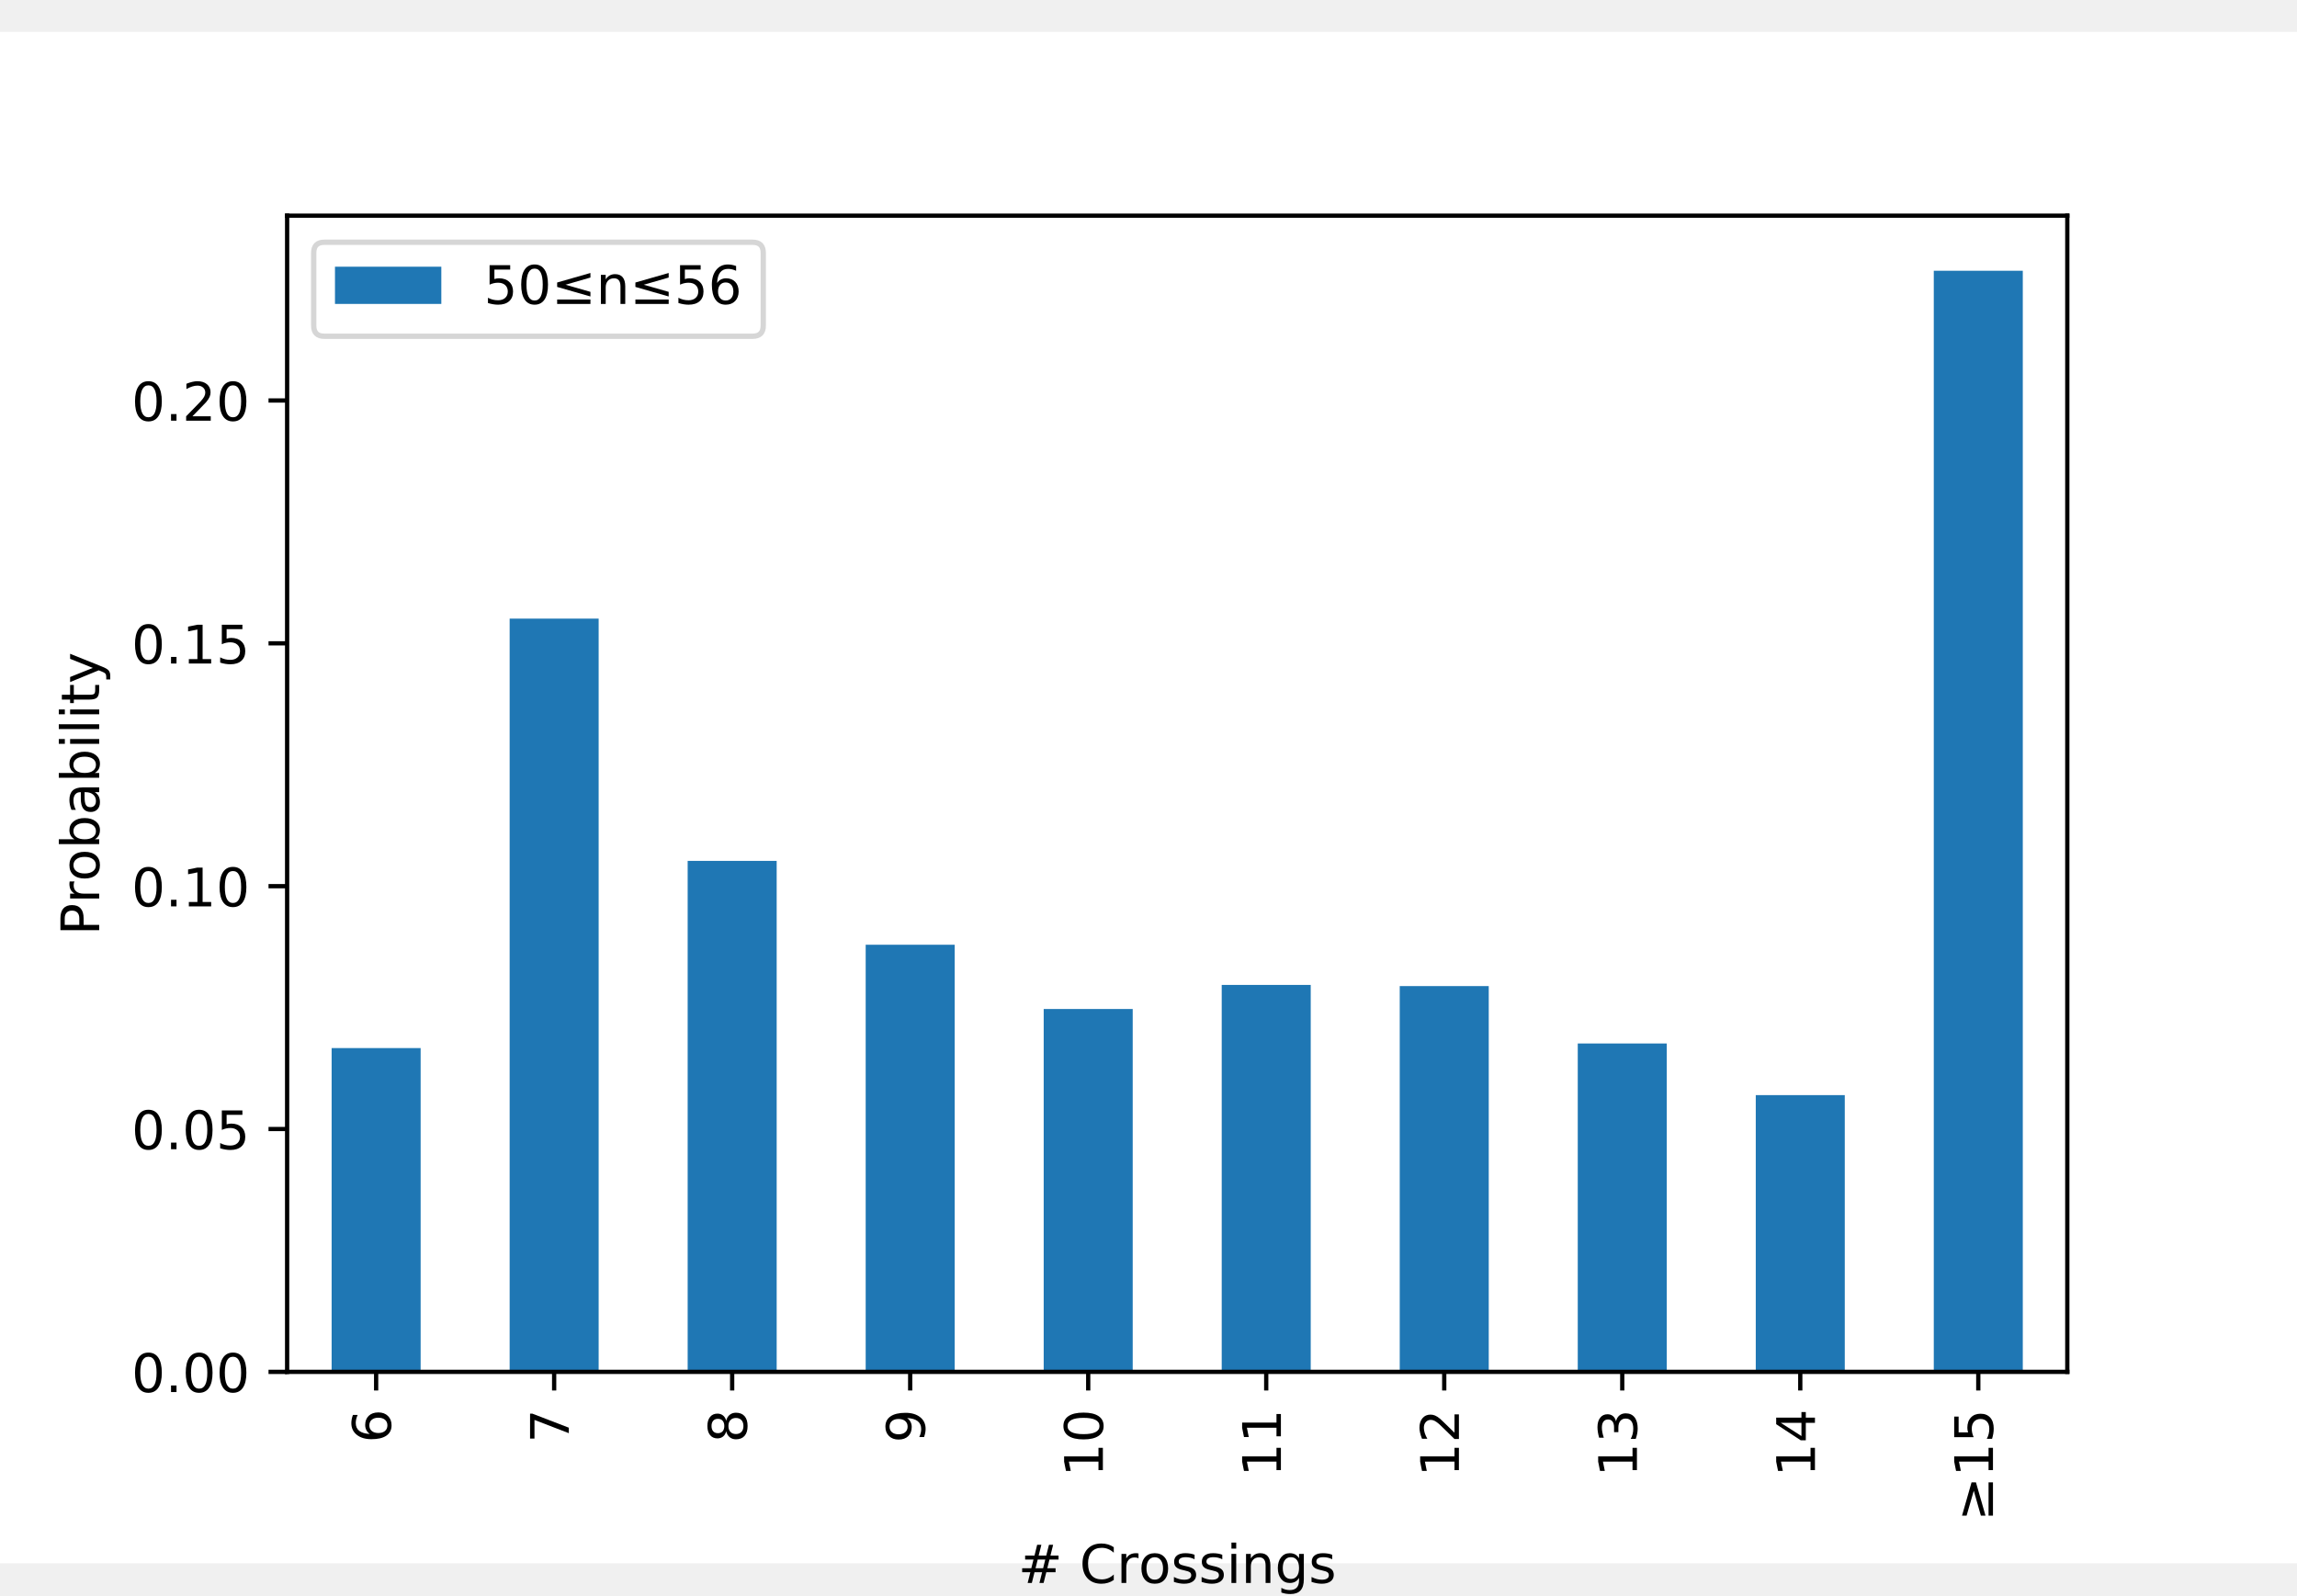
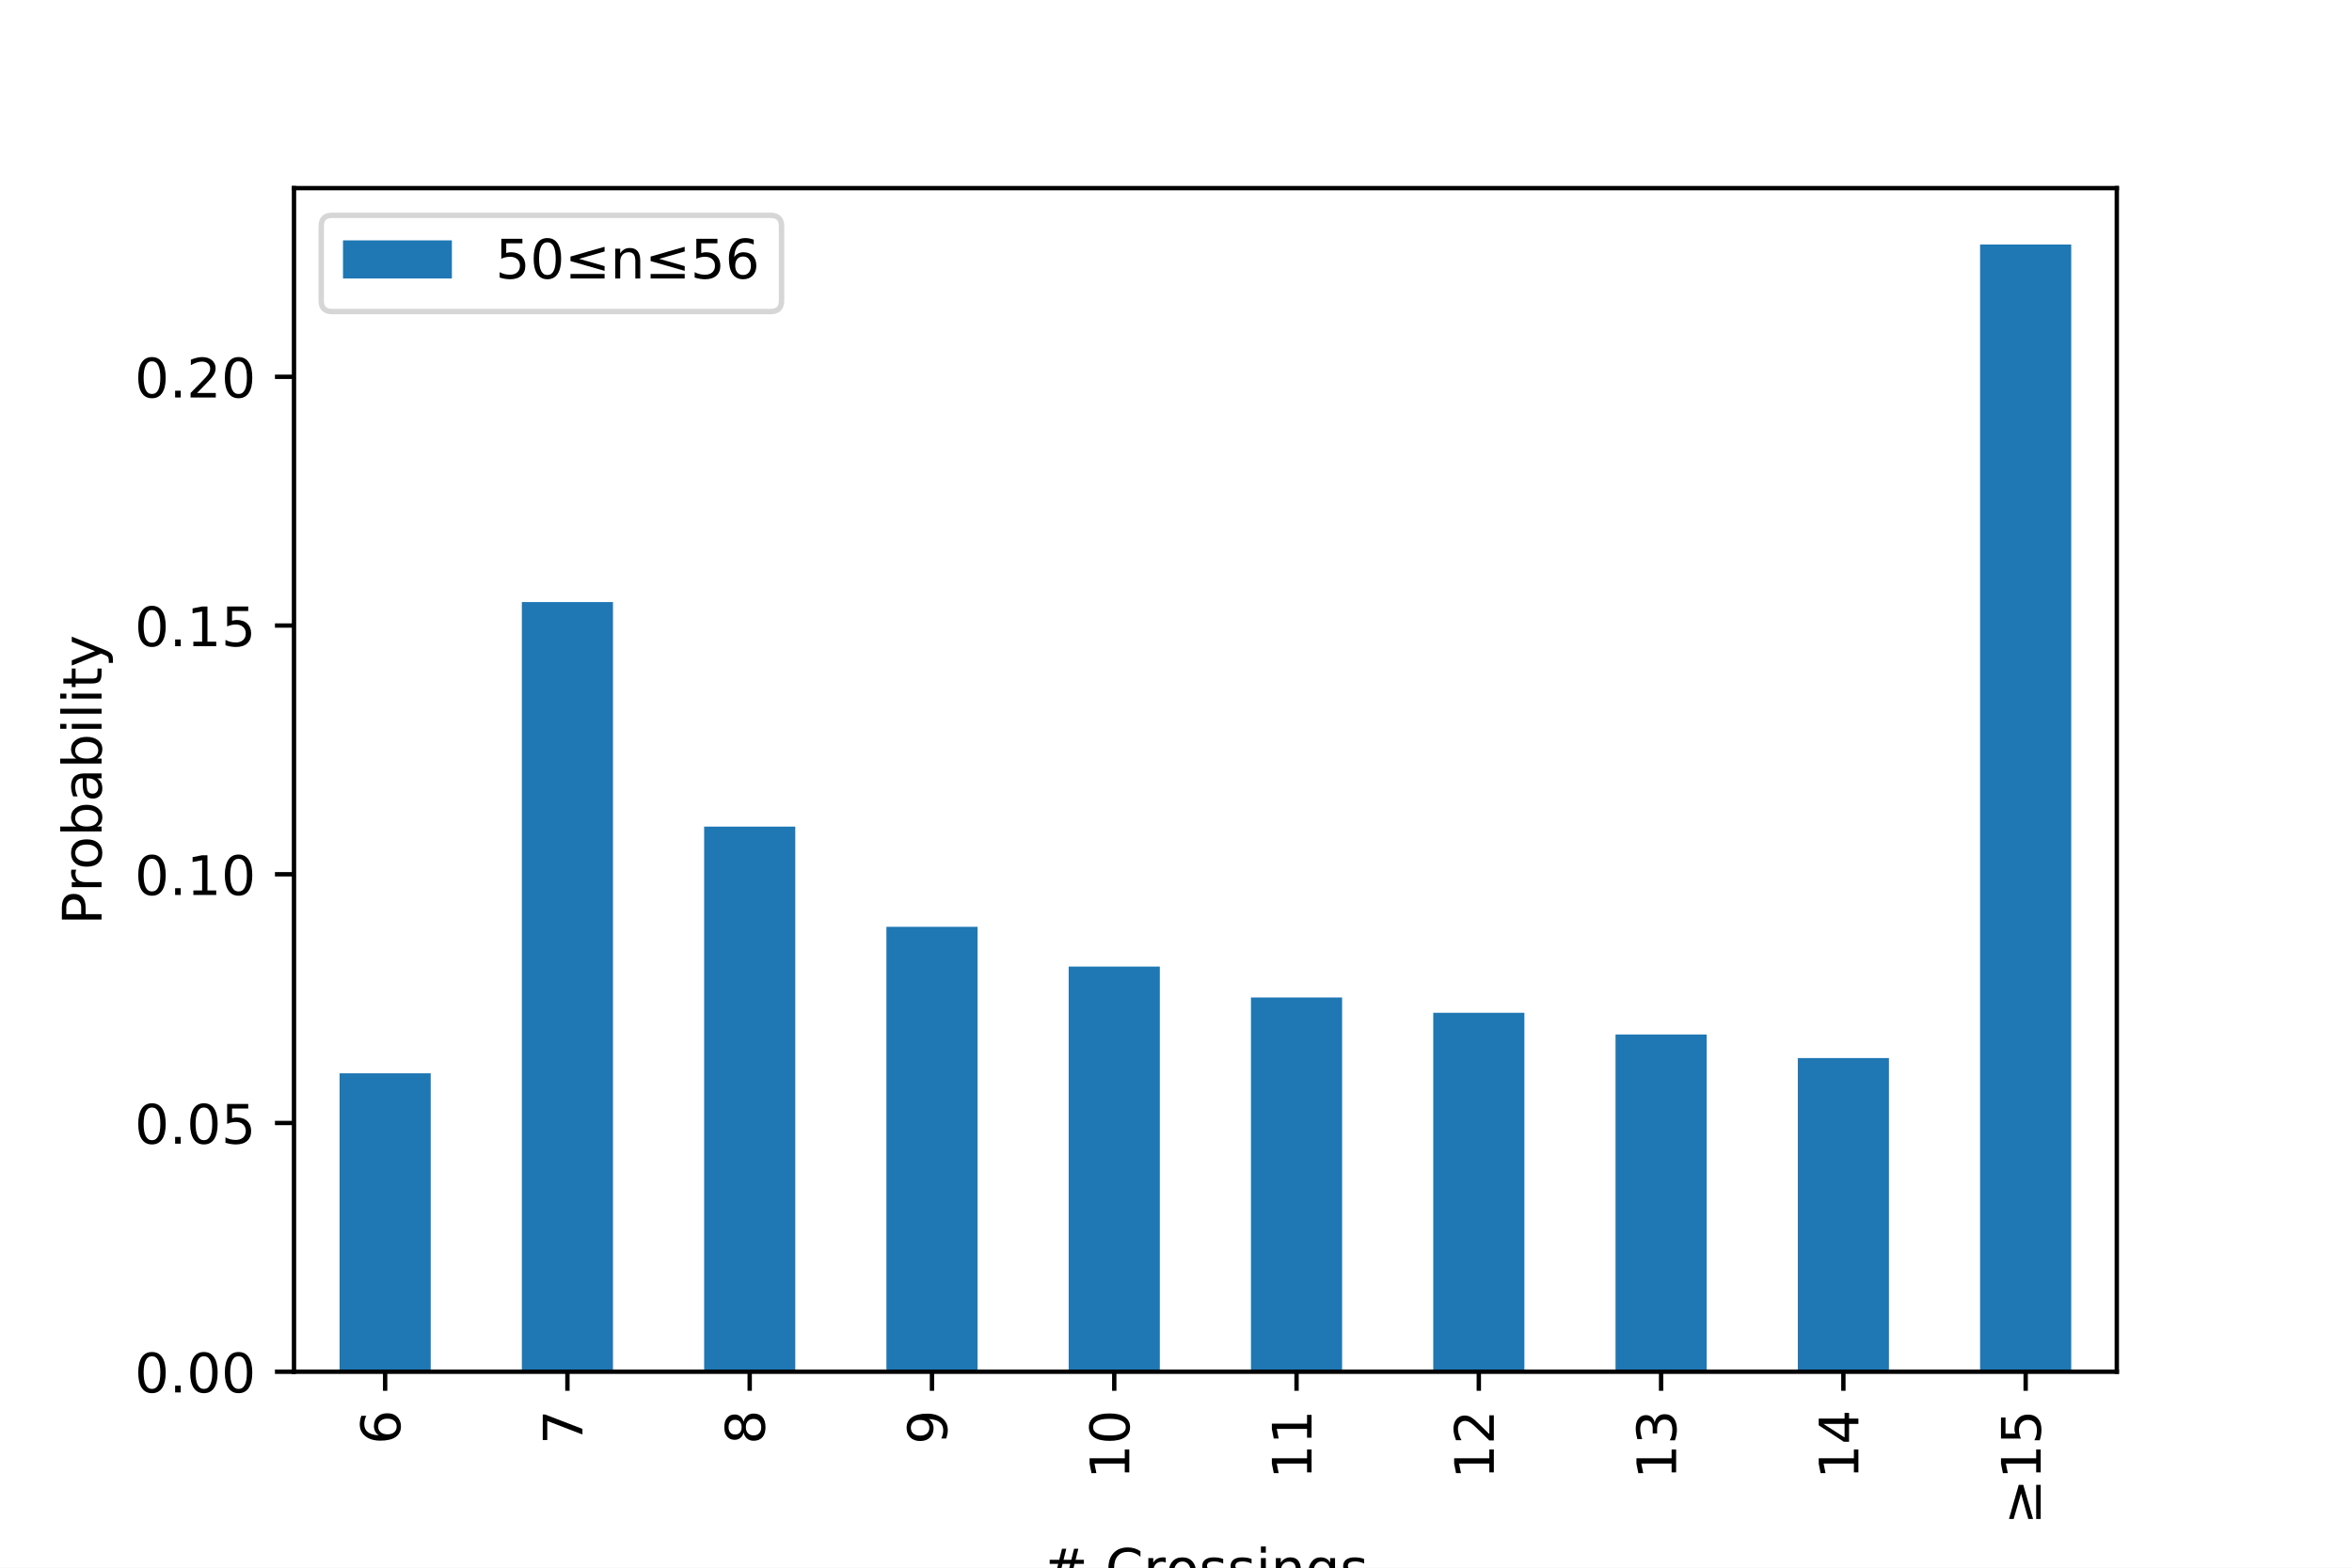
- <svg xmlns="http://www.w3.org/2000/svg" xmlns:xlink="http://www.w3.org/1999/xlink" height="300pt" version="1.1" viewBox="0 0 432 288" width="432pt">
+ <svg xmlns="http://www.w3.org/2000/svg" xmlns:xlink="http://www.w3.org/1999/xlink" height="288pt" version="1.1" viewBox="0 0 432 288" width="432pt">
  <defs>
    <style type="text/css">
*{stroke-linecap:butt;stroke-linejoin:round;}
  </style>
  </defs>
  <g id="figure_1">
    <g id="patch_1">
      <path d="M 0 288  L 432 288  L 432 0  L 0 0  z " style="fill:#ffffff;" />
    </g>
    <g id="axes_1">
      <g id="patch_2">
        <path d="M 54 252  L 388.8 252  L 388.8 34.56  L 54 34.56  z " style="fill:#ffffff;" />
      </g>
      <g id="patch_3">
-         <path clip-path="url(#p873fab5ffb)" d="M 62.37 252  L 79.11 252  L 79.11 191.105  L 62.37 191.105  z " style="fill:#1f77b4;" />
+         <path clip-path="url(#p35833e3b2d)" d="M 62.37 252  L 79.11 252  L 79.11 197.173  L 62.37 197.173  z " style="fill:#1f77b4;" />
      </g>
      <g id="patch_4">
-         <path clip-path="url(#p873fab5ffb)" d="M 95.85 252  L 112.59 252  L 112.59 110.344  L 95.85 110.344  z " style="fill:#1f77b4;" />
+         <path clip-path="url(#p35833e3b2d)" d="M 95.85 252  L 112.59 252  L 112.59 110.605  L 95.85 110.605  z " style="fill:#1f77b4;" />
      </g>
      <g id="patch_5">
-         <path clip-path="url(#p873fab5ffb)" d="M 129.33 252  L 146.07 252  L 146.07 155.907  L 129.33 155.907  z " style="fill:#1f77b4;" />
+         <path clip-path="url(#p35833e3b2d)" d="M 129.33 252  L 146.07 252  L 146.07 151.852  L 129.33 151.852  z " style="fill:#1f77b4;" />
      </g>
      <g id="patch_6">
-         <path clip-path="url(#p873fab5ffb)" d="M 162.81 252  L 179.55 252  L 179.55 171.671  L 162.81 171.671  z " style="fill:#1f77b4;" />
+         <path clip-path="url(#p35833e3b2d)" d="M 162.81 252  L 179.55 252  L 179.55 170.269  L 162.81 170.269  z " style="fill:#1f77b4;" />
      </g>
      <g id="patch_7">
-         <path clip-path="url(#p873fab5ffb)" d="M 196.29 252  L 213.03 252  L 213.03 183.763  L 196.29 183.763  z " style="fill:#1f77b4;" />
+         <path clip-path="url(#p35833e3b2d)" d="M 196.29 252  L 213.03 252  L 213.03 177.568  L 196.29 177.568  z " style="fill:#1f77b4;" />
      </g>
      <g id="patch_8">
-         <path clip-path="url(#p873fab5ffb)" d="M 229.77 252  L 246.51 252  L 246.51 179.228  L 229.77 179.228  z " style="fill:#1f77b4;" />
+         <path clip-path="url(#p35833e3b2d)" d="M 229.77 252  L 246.51 252  L 246.51 183.254  L 229.77 183.254  z " style="fill:#1f77b4;" />
      </g>
      <g id="patch_9">
-         <path clip-path="url(#p873fab5ffb)" d="M 263.25 252  L 279.99 252  L 279.99 179.444  L 263.25 179.444  z " style="fill:#1f77b4;" />
+         <path clip-path="url(#p35833e3b2d)" d="M 263.25 252  L 279.99 252  L 279.99 186.055  L 263.25 186.055  z " style="fill:#1f77b4;" />
      </g>
      <g id="patch_10">
-         <path clip-path="url(#p873fab5ffb)" d="M 296.73 252  L 313.47 252  L 313.47 190.241  L 296.73 190.241  z " style="fill:#1f77b4;" />
+         <path clip-path="url(#p35833e3b2d)" d="M 296.73 252  L 313.47 252  L 313.47 190.044  L 296.73 190.044  z " style="fill:#1f77b4;" />
      </g>
      <g id="patch_11">
-         <path clip-path="url(#p873fab5ffb)" d="M 330.21 252  L 346.95 252  L 346.95 199.959  L 330.21 199.959  z " style="fill:#1f77b4;" />
+         <path clip-path="url(#p35833e3b2d)" d="M 330.21 252  L 346.95 252  L 346.95 194.372  L 330.21 194.372  z " style="fill:#1f77b4;" />
      </g>
      <g id="patch_12">
-         <path clip-path="url(#p873fab5ffb)" d="M 363.69 252  L 380.43 252  L 380.43 44.914  L 363.69 44.914  z " style="fill:#1f77b4;" />
+         <path clip-path="url(#p35833e3b2d)" d="M 363.69 252  L 380.43 252  L 380.43 44.914  L 363.69 44.914  z " style="fill:#1f77b4;" />
      </g>
      <g id="matplotlib.axis_1">
        <g id="xtick_1">
          <g id="line2d_1">
            <defs>
-               <path d="M 0 0  L 0 3.5  " id="mcad577bb53" style="stroke:#000000;stroke-width:0.8;" />
-             </defs>
-             <g>
-               <use style="stroke:#000000;stroke-width:0.8;" x="70.74" xlink:href="#mcad577bb53" y="252" />
+               <path d="M 0 0  L 0 3.5  " id="m06f435cc12" style="stroke:#000000;stroke-width:0.8;" />
+             </defs>
+             <g>
+               <use style="stroke:#000000;stroke-width:0.8;" x="70.74" xlink:href="#m06f435cc12" y="252" />
            </g>
          </g>
          <g id="text_1">
            <defs>
              <path d="M 33.016 40.375  Q 26.375 40.375 22.484 35.828  Q 18.609 31.297 18.609 23.391  Q 18.609 15.531 22.484 10.953  Q 26.375 6.391 33.016 6.391  Q 39.656 6.391 43.531 10.953  Q 47.406 15.531 47.406 23.391  Q 47.406 31.297 43.531 35.828  Q 39.656 40.375 33.016 40.375  z M 52.594 71.297  L 52.594 62.312  Q 48.875 64.062 45.094 64.984  Q 41.312 65.922 37.594 65.922  Q 27.828 65.922 22.672 59.328  Q 17.531 52.734 16.797 39.406  Q 19.672 43.656 24.016 45.922  Q 28.375 48.188 33.594 48.188  Q 44.578 48.188 50.953 41.516  Q 57.328 34.859 57.328 23.391  Q 57.328 12.156 50.688 5.359  Q 44.047 -1.422 33.016 -1.422  Q 20.359 -1.422 13.672 8.266  Q 6.984 17.969 6.984 36.375  Q 6.984 53.656 15.188 63.938  Q 23.391 74.219 37.203 74.219  Q 40.922 74.219 44.703 73.484  Q 48.484 72.75 52.594 71.297  z " id="DejaVuSans-36" />
            </defs>
            <g transform="translate(73.49938 265.3625)rotate(-90)scale(0.1 -0.1)">
              <use xlink:href="#DejaVuSans-36" />
            </g>
          </g>
        </g>
        <g id="xtick_2">
          <g id="line2d_2">
            <g>
-               <use style="stroke:#000000;stroke-width:0.8;" x="104.22" xlink:href="#mcad577bb53" y="252" />
+               <use style="stroke:#000000;stroke-width:0.8;" x="104.22" xlink:href="#m06f435cc12" y="252" />
            </g>
          </g>
          <g id="text_2">
            <defs>
              <path d="M 8.203 72.906  L 55.078 72.906  L 55.078 68.703  L 28.609 0  L 18.312 0  L 43.219 64.594  L 8.203 64.594  z " id="DejaVuSans-37" />
            </defs>
            <g transform="translate(106.9794 265.3625)rotate(-90)scale(0.1 -0.1)">
              <use xlink:href="#DejaVuSans-37" />
            </g>
          </g>
        </g>
        <g id="xtick_3">
          <g id="line2d_3">
            <g>
-               <use style="stroke:#000000;stroke-width:0.8;" x="137.7" xlink:href="#mcad577bb53" y="252" />
+               <use style="stroke:#000000;stroke-width:0.8;" x="137.7" xlink:href="#m06f435cc12" y="252" />
            </g>
          </g>
          <g id="text_3">
            <defs>
              <path d="M 31.781 34.625  Q 24.75 34.625 20.719 30.859  Q 16.703 27.094 16.703 20.516  Q 16.703 13.922 20.719 10.156  Q 24.75 6.391 31.781 6.391  Q 38.812 6.391 42.859 10.172  Q 46.922 13.969 46.922 20.516  Q 46.922 27.094 42.891 30.859  Q 38.875 34.625 31.781 34.625  z M 21.922 38.812  Q 15.578 40.375 12.031 44.719  Q 8.5 49.078 8.5 55.328  Q 8.5 64.062 14.719 69.141  Q 20.953 74.219 31.781 74.219  Q 42.672 74.219 48.875 69.141  Q 55.078 64.062 55.078 55.328  Q 55.078 49.078 51.531 44.719  Q 48 40.375 41.703 38.812  Q 48.828 37.156 52.797 32.312  Q 56.781 27.484 56.781 20.516  Q 56.781 9.906 50.312 4.234  Q 43.844 -1.422 31.781 -1.422  Q 19.734 -1.422 13.25 4.234  Q 6.781 9.906 6.781 20.516  Q 6.781 27.484 10.781 32.312  Q 14.797 37.156 21.922 38.812  z M 18.312 54.391  Q 18.312 48.734 21.844 45.562  Q 25.391 42.391 31.781 42.391  Q 38.141 42.391 41.719 45.562  Q 45.312 48.734 45.312 54.391  Q 45.312 60.062 41.719 63.234  Q 38.141 66.406 31.781 66.406  Q 25.391 66.406 21.844 63.234  Q 18.312 60.062 18.312 54.391  z " id="DejaVuSans-38" />
            </defs>
            <g transform="translate(140.4594 265.3625)rotate(-90)scale(0.1 -0.1)">
              <use xlink:href="#DejaVuSans-38" />
            </g>
          </g>
        </g>
        <g id="xtick_4">
          <g id="line2d_4">
            <g>
-               <use style="stroke:#000000;stroke-width:0.8;" x="171.18" xlink:href="#mcad577bb53" y="252" />
+               <use style="stroke:#000000;stroke-width:0.8;" x="171.18" xlink:href="#m06f435cc12" y="252" />
            </g>
          </g>
          <g id="text_4">
            <defs>
              <path d="M 10.984 1.516  L 10.984 10.5  Q 14.703 8.734 18.5 7.812  Q 22.312 6.891 25.984 6.891  Q 35.75 6.891 40.891 13.453  Q 46.047 20.016 46.781 33.406  Q 43.953 29.203 39.594 26.953  Q 35.25 24.703 29.984 24.703  Q 19.047 24.703 12.672 31.312  Q 6.297 37.938 6.297 49.422  Q 6.297 60.641 12.938 67.422  Q 19.578 74.219 30.609 74.219  Q 43.266 74.219 49.922 64.516  Q 56.594 54.828 56.594 36.375  Q 56.594 19.141 48.406 8.859  Q 40.234 -1.422 26.422 -1.422  Q 22.703 -1.422 18.891 -0.688  Q 15.094 0.047 10.984 1.516  z M 30.609 32.422  Q 37.25 32.422 41.125 36.953  Q 45.016 41.5 45.016 49.422  Q 45.016 57.281 41.125 61.844  Q 37.25 66.406 30.609 66.406  Q 23.969 66.406 20.094 61.844  Q 16.219 57.281 16.219 49.422  Q 16.219 41.5 20.094 36.953  Q 23.969 32.422 30.609 32.422  z " id="DejaVuSans-39" />
            </defs>
            <g transform="translate(173.9394 265.3625)rotate(-90)scale(0.1 -0.1)">
              <use xlink:href="#DejaVuSans-39" />
            </g>
          </g>
        </g>
        <g id="xtick_5">
          <g id="line2d_5">
            <g>
-               <use style="stroke:#000000;stroke-width:0.8;" x="204.66" xlink:href="#mcad577bb53" y="252" />
+               <use style="stroke:#000000;stroke-width:0.8;" x="204.66" xlink:href="#m06f435cc12" y="252" />
            </g>
          </g>
          <g id="text_5">
            <defs>
              <path d="M 12.406 8.297  L 28.516 8.297  L 28.516 63.922  L 10.984 60.406  L 10.984 69.391  L 28.422 72.906  L 38.281 72.906  L 38.281 8.297  L 54.391 8.297  L 54.391 0  L 12.406 0  z " id="DejaVuSans-31" />
              <path d="M 31.781 66.406  Q 24.172 66.406 20.328 58.906  Q 16.5 51.422 16.5 36.375  Q 16.5 21.391 20.328 13.891  Q 24.172 6.391 31.781 6.391  Q 39.453 6.391 43.281 13.891  Q 47.125 21.391 47.125 36.375  Q 47.125 51.422 43.281 58.906  Q 39.453 66.406 31.781 66.406  z M 31.781 74.219  Q 44.047 74.219 50.516 64.516  Q 56.984 54.828 56.984 36.375  Q 56.984 17.969 50.516 8.266  Q 44.047 -1.422 31.781 -1.422  Q 19.531 -1.422 13.062 8.266  Q 6.594 17.969 6.594 36.375  Q 6.594 54.828 13.062 64.516  Q 19.531 74.219 31.781 74.219  z " id="DejaVuSans-30" />
            </defs>
            <g transform="translate(207.4194 271.725)rotate(-90)scale(0.1 -0.1)">
              <use xlink:href="#DejaVuSans-31" />
              <use x="63.623" xlink:href="#DejaVuSans-30" />
            </g>
          </g>
        </g>
        <g id="xtick_6">
          <g id="line2d_6">
            <g>
-               <use style="stroke:#000000;stroke-width:0.8;" x="238.14" xlink:href="#mcad577bb53" y="252" />
+               <use style="stroke:#000000;stroke-width:0.8;" x="238.14" xlink:href="#m06f435cc12" y="252" />
            </g>
          </g>
          <g id="text_6">
            <g transform="translate(240.8994 271.725)rotate(-90)scale(0.1 -0.1)">
              <use xlink:href="#DejaVuSans-31" />
              <use x="63.623" xlink:href="#DejaVuSans-31" />
            </g>
          </g>
        </g>
        <g id="xtick_7">
          <g id="line2d_7">
            <g>
-               <use style="stroke:#000000;stroke-width:0.8;" x="271.62" xlink:href="#mcad577bb53" y="252" />
+               <use style="stroke:#000000;stroke-width:0.8;" x="271.62" xlink:href="#m06f435cc12" y="252" />
            </g>
          </g>
          <g id="text_7">
            <defs>
              <path d="M 19.188 8.297  L 53.609 8.297  L 53.609 0  L 7.328 0  L 7.328 8.297  Q 12.938 14.109 22.625 23.891  Q 32.328 33.688 34.812 36.531  Q 39.547 41.844 41.422 45.531  Q 43.312 49.219 43.312 52.781  Q 43.312 58.594 39.234 62.25  Q 35.156 65.922 28.609 65.922  Q 23.969 65.922 18.812 64.312  Q 13.672 62.703 7.812 59.422  L 7.812 69.391  Q 13.766 71.781 18.938 73  Q 24.125 74.219 28.422 74.219  Q 39.75 74.219 46.484 68.547  Q 53.219 62.891 53.219 53.422  Q 53.219 48.922 51.531 44.891  Q 49.859 40.875 45.406 35.406  Q 44.188 33.984 37.641 27.219  Q 31.109 20.453 19.188 8.297  z " id="DejaVuSans-32" />
            </defs>
            <g transform="translate(274.3794 271.725)rotate(-90)scale(0.1 -0.1)">
              <use xlink:href="#DejaVuSans-31" />
              <use x="63.623" xlink:href="#DejaVuSans-32" />
            </g>
          </g>
        </g>
        <g id="xtick_8">
          <g id="line2d_8">
            <g>
-               <use style="stroke:#000000;stroke-width:0.8;" x="305.1" xlink:href="#mcad577bb53" y="252" />
+               <use style="stroke:#000000;stroke-width:0.8;" x="305.1" xlink:href="#m06f435cc12" y="252" />
            </g>
          </g>
          <g id="text_8">
            <defs>
              <path d="M 40.578 39.312  Q 47.656 37.797 51.625 33  Q 55.609 28.219 55.609 21.188  Q 55.609 10.406 48.188 4.484  Q 40.766 -1.422 27.094 -1.422  Q 22.516 -1.422 17.656 -0.516  Q 12.797 0.391 7.625 2.203  L 7.625 11.719  Q 11.719 9.328 16.594 8.109  Q 21.484 6.891 26.812 6.891  Q 36.078 6.891 40.938 10.547  Q 45.797 14.203 45.797 21.188  Q 45.797 27.641 41.281 31.266  Q 36.766 34.906 28.719 34.906  L 20.219 34.906  L 20.219 43.016  L 29.109 43.016  Q 36.375 43.016 40.234 45.922  Q 44.094 48.828 44.094 54.297  Q 44.094 59.906 40.109 62.906  Q 36.141 65.922 28.719 65.922  Q 24.656 65.922 20.016 65.031  Q 15.375 64.156 9.812 62.312  L 9.812 71.094  Q 15.438 72.656 20.344 73.438  Q 25.25 74.219 29.594 74.219  Q 40.828 74.219 47.359 69.109  Q 53.906 64.016 53.906 55.328  Q 53.906 49.266 50.438 45.094  Q 46.969 40.922 40.578 39.312  z " id="DejaVuSans-33" />
            </defs>
            <g transform="translate(307.8594 271.725)rotate(-90)scale(0.1 -0.1)">
              <use xlink:href="#DejaVuSans-31" />
              <use x="63.623" xlink:href="#DejaVuSans-33" />
            </g>
          </g>
        </g>
        <g id="xtick_9">
          <g id="line2d_9">
            <g>
-               <use style="stroke:#000000;stroke-width:0.8;" x="338.58" xlink:href="#mcad577bb53" y="252" />
+               <use style="stroke:#000000;stroke-width:0.8;" x="338.58" xlink:href="#m06f435cc12" y="252" />
            </g>
          </g>
          <g id="text_9">
            <defs>
              <path d="M 37.797 64.312  L 12.891 25.391  L 37.797 25.391  z M 35.203 72.906  L 47.609 72.906  L 47.609 25.391  L 58.016 25.391  L 58.016 17.188  L 47.609 17.188  L 47.609 0  L 37.797 0  L 37.797 17.188  L 4.891 17.188  L 4.891 26.703  z " id="DejaVuSans-34" />
            </defs>
            <g transform="translate(341.3394 271.725)rotate(-90)scale(0.1 -0.1)">
              <use xlink:href="#DejaVuSans-31" />
              <use x="63.623" xlink:href="#DejaVuSans-34" />
            </g>
          </g>
        </g>
        <g id="xtick_10">
          <g id="line2d_10">
            <g>
-               <use style="stroke:#000000;stroke-width:0.8;" x="372.06" xlink:href="#mcad577bb53" y="252" />
+               <use style="stroke:#000000;stroke-width:0.8;" x="372.06" xlink:href="#m06f435cc12" y="252" />
            </g>
          </g>
          <g id="text_10">
            <defs>
              <path d="M 10.594 49.609  L 10.594 58.203  L 73.188 40.281  L 73.188 31.984  L 10.594 14.016  L 10.594 22.703  L 57.516 36.078  z M 73.188 8.297  L 73.188 0  L 10.594 0  L 10.594 8.297  z " id="DejaVuSans-2265" />
              <path d="M 10.797 72.906  L 49.516 72.906  L 49.516 64.594  L 19.828 64.594  L 19.828 46.734  Q 21.969 47.469 24.109 47.828  Q 26.266 48.188 28.422 48.188  Q 40.625 48.188 47.75 41.5  Q 54.891 34.812 54.891 23.391  Q 54.891 11.625 47.562 5.094  Q 40.234 -1.422 26.906 -1.422  Q 22.312 -1.422 17.547 -0.641  Q 12.797 0.141 7.719 1.703  L 7.719 11.625  Q 12.109 9.234 16.797 8.062  Q 21.484 6.891 26.703 6.891  Q 35.156 6.891 40.078 11.328  Q 45.016 15.766 45.016 23.391  Q 45.016 31 40.078 35.438  Q 35.156 39.891 26.703 39.891  Q 22.75 39.891 18.812 39.016  Q 14.891 38.141 10.797 36.281  z " id="DejaVuSans-35" />
            </defs>
            <g transform="translate(374.8194 280.1047)rotate(-90)scale(0.1 -0.1)">
              <use xlink:href="#DejaVuSans-2265" />
              <use x="83.789" xlink:href="#DejaVuSans-31" />
              <use x="147.412" xlink:href="#DejaVuSans-35" />
            </g>
          </g>
        </g>
        <g id="text_11">
          <defs>
            <path d="M 51.125 44  L 36.922 44  L 32.812 27.688  L 47.125 27.688  z M 43.797 71.781  L 38.719 51.516  L 52.984 51.516  L 58.109 71.781  L 65.922 71.781  L 60.891 51.516  L 76.125 51.516  L 76.125 44  L 58.984 44  L 54.984 27.688  L 70.516 27.688  L 70.516 20.219  L 53.078 20.219  L 48 0  L 40.188 0  L 45.219 20.219  L 30.906 20.219  L 25.875 0  L 18.016 0  L 23.094 20.219  L 7.719 20.219  L 7.719 27.688  L 24.906 27.688  L 29 44  L 13.281 44  L 13.281 51.516  L 30.906 51.516  L 35.891 71.781  z " id="DejaVuSans-23" />
            <path id="DejaVuSans-20" />
            <path d="M 64.406 67.281  L 64.406 56.891  Q 59.422 61.531 53.781 63.812  Q 48.141 66.109 41.797 66.109  Q 29.297 66.109 22.656 58.469  Q 16.016 50.828 16.016 36.375  Q 16.016 21.969 22.656 14.328  Q 29.297 6.688 41.797 6.688  Q 48.141 6.688 53.781 8.984  Q 59.422 11.281 64.406 15.922  L 64.406 5.609  Q 59.234 2.094 53.438 0.328  Q 47.656 -1.422 41.219 -1.422  Q 24.656 -1.422 15.125 8.703  Q 5.609 18.844 5.609 36.375  Q 5.609 53.953 15.125 64.078  Q 24.656 74.219 41.219 74.219  Q 47.75 74.219 53.531 72.484  Q 59.328 70.75 64.406 67.281  z " id="DejaVuSans-43" />
            <path d="M 41.109 46.297  Q 39.594 47.172 37.812 47.578  Q 36.031 48 33.891 48  Q 26.266 48 22.188 43.047  Q 18.109 38.094 18.109 28.812  L 18.109 0  L 9.078 0  L 9.078 54.688  L 18.109 54.688  L 18.109 46.188  Q 20.953 51.172 25.484 53.578  Q 30.031 56 36.531 56  Q 37.453 56 38.578 55.875  Q 39.703 55.766 41.062 55.516  z " id="DejaVuSans-72" />
            <path d="M 30.609 48.391  Q 23.391 48.391 19.188 42.75  Q 14.984 37.109 14.984 27.297  Q 14.984 17.484 19.156 11.844  Q 23.344 6.203 30.609 6.203  Q 37.797 6.203 41.984 11.859  Q 46.188 17.531 46.188 27.297  Q 46.188 37.016 41.984 42.703  Q 37.797 48.391 30.609 48.391  z M 30.609 56  Q 42.328 56 49.016 48.375  Q 55.719 40.766 55.719 27.297  Q 55.719 13.875 49.016 6.219  Q 42.328 -1.422 30.609 -1.422  Q 18.844 -1.422 12.172 6.219  Q 5.516 13.875 5.516 27.297  Q 5.516 40.766 12.172 48.375  Q 18.844 56 30.609 56  z " id="DejaVuSans-6f" />
            <path d="M 44.281 53.078  L 44.281 44.578  Q 40.484 46.531 36.375 47.5  Q 32.281 48.484 27.875 48.484  Q 21.188 48.484 17.844 46.438  Q 14.5 44.391 14.5 40.281  Q 14.5 37.156 16.891 35.375  Q 19.281 33.594 26.516 31.984  L 29.594 31.297  Q 39.156 29.25 43.188 25.516  Q 47.219 21.781 47.219 15.094  Q 47.219 7.469 41.188 3.016  Q 35.156 -1.422 24.609 -1.422  Q 20.219 -1.422 15.453 -0.562  Q 10.688 0.297 5.422 2  L 5.422 11.281  Q 10.406 8.688 15.234 7.391  Q 20.062 6.109 24.812 6.109  Q 31.156 6.109 34.562 8.281  Q 37.984 10.453 37.984 14.406  Q 37.984 18.062 35.516 20.016  Q 33.062 21.969 24.703 23.781  L 21.578 24.516  Q 13.234 26.266 9.516 29.906  Q 5.812 33.547 5.812 39.891  Q 5.812 47.609 11.281 51.797  Q 16.75 56 26.812 56  Q 31.781 56 36.172 55.266  Q 40.578 54.547 44.281 53.078  z " id="DejaVuSans-73" />
            <path d="M 9.422 54.688  L 18.406 54.688  L 18.406 0  L 9.422 0  z M 9.422 75.984  L 18.406 75.984  L 18.406 64.594  L 9.422 64.594  z " id="DejaVuSans-69" />
            <path d="M 54.891 33.016  L 54.891 0  L 45.906 0  L 45.906 32.719  Q 45.906 40.484 42.875 44.328  Q 39.844 48.188 33.797 48.188  Q 26.516 48.188 22.312 43.547  Q 18.109 38.922 18.109 30.906  L 18.109 0  L 9.078 0  L 9.078 54.688  L 18.109 54.688  L 18.109 46.188  Q 21.344 51.125 25.703 53.562  Q 30.078 56 35.797 56  Q 45.219 56 50.047 50.172  Q 54.891 44.344 54.891 33.016  z " id="DejaVuSans-6e" />
            <path d="M 45.406 27.984  Q 45.406 37.75 41.375 43.109  Q 37.359 48.484 30.078 48.484  Q 22.859 48.484 18.828 43.109  Q 14.797 37.75 14.797 27.984  Q 14.797 18.266 18.828 12.891  Q 22.859 7.516 30.078 7.516  Q 37.359 7.516 41.375 12.891  Q 45.406 18.266 45.406 27.984  z M 54.391 6.781  Q 54.391 -7.172 48.188 -13.984  Q 42 -20.797 29.203 -20.797  Q 24.469 -20.797 20.266 -20.094  Q 16.062 -19.391 12.109 -17.922  L 12.109 -9.188  Q 16.062 -11.328 19.922 -12.344  Q 23.781 -13.375 27.781 -13.375  Q 36.625 -13.375 41.016 -8.766  Q 45.406 -4.156 45.406 5.172  L 45.406 9.625  Q 42.625 4.781 38.281 2.391  Q 33.938 0 27.875 0  Q 17.828 0 11.672 7.656  Q 5.516 15.328 5.516 27.984  Q 5.516 40.672 11.672 48.328  Q 17.828 56 27.875 56  Q 33.938 56 38.281 53.609  Q 42.625 51.219 45.406 46.391  L 45.406 54.688  L 54.391 54.688  z " id="DejaVuSans-67" />
          </defs>
          <g transform="translate(191.4703 291.7031)scale(0.1 -0.1)">
            <use xlink:href="#DejaVuSans-23" />
            <use x="83.789" xlink:href="#DejaVuSans-20" />
            <use x="115.576" xlink:href="#DejaVuSans-43" />
            <use x="185.4" xlink:href="#DejaVuSans-72" />
            <use x="226.482" xlink:href="#DejaVuSans-6f" />
            <use x="287.664" xlink:href="#DejaVuSans-73" />
            <use x="339.764" xlink:href="#DejaVuSans-73" />
            <use x="391.863" xlink:href="#DejaVuSans-69" />
            <use x="419.646" xlink:href="#DejaVuSans-6e" />
            <use x="483.025" xlink:href="#DejaVuSans-67" />
            <use x="546.502" xlink:href="#DejaVuSans-73" />
          </g>
        </g>
      </g>
      <g id="matplotlib.axis_2">
        <g id="ytick_1">
          <g id="line2d_11">
            <defs>
-               <path d="M 0 0  L -3.5 0  " id="m0761488053" style="stroke:#000000;stroke-width:0.8;" />
-             </defs>
-             <g>
-               <use style="stroke:#000000;stroke-width:0.8;" x="54" xlink:href="#m0761488053" y="252" />
+               <path d="M 0 0  L -3.5 0  " id="m0c2ac8220d" style="stroke:#000000;stroke-width:0.8;" />
+             </defs>
+             <g>
+               <use style="stroke:#000000;stroke-width:0.8;" x="54" xlink:href="#m0c2ac8220d" y="252" />
            </g>
          </g>
          <g id="text_12">
            <defs>
              <path d="M 10.688 12.406  L 21 12.406  L 21 0  L 10.688 0  z " id="DejaVuSans-2e" />
            </defs>
            <g transform="translate(24.73438 255.7992)scale(0.1 -0.1)">
              <use xlink:href="#DejaVuSans-30" />
              <use x="63.623" xlink:href="#DejaVuSans-2e" />
              <use x="95.41" xlink:href="#DejaVuSans-30" />
              <use x="159.033" xlink:href="#DejaVuSans-30" />
            </g>
          </g>
        </g>
        <g id="ytick_2">
          <g id="line2d_12">
            <g>
-               <use style="stroke:#000000;stroke-width:0.8;" x="54" xlink:href="#m0761488053" y="206.329" />
+               <use style="stroke:#000000;stroke-width:0.8;" x="54" xlink:href="#m0c2ac8220d" y="206.305" />
            </g>
          </g>
          <g id="text_13">
-             <g transform="translate(24.73438 210.1281)scale(0.1 -0.1)">
+             <g transform="translate(24.73438 210.1046)scale(0.1 -0.1)">
              <use xlink:href="#DejaVuSans-30" />
              <use x="63.623" xlink:href="#DejaVuSans-2e" />
              <use x="95.41" xlink:href="#DejaVuSans-30" />
              <use x="159.033" xlink:href="#DejaVuSans-35" />
            </g>
          </g>
        </g>
        <g id="ytick_3">
          <g id="line2d_13">
            <g>
-               <use style="stroke:#000000;stroke-width:0.8;" x="54" xlink:href="#m0761488053" y="160.658" />
+               <use style="stroke:#000000;stroke-width:0.8;" x="54" xlink:href="#m0c2ac8220d" y="160.611" />
            </g>
          </g>
          <g id="text_14">
-             <g transform="translate(24.73438 164.4569)scale(0.1 -0.1)">
+             <g transform="translate(24.73438 164.4099)scale(0.1 -0.1)">
              <use xlink:href="#DejaVuSans-30" />
              <use x="63.623" xlink:href="#DejaVuSans-2e" />
              <use x="95.41" xlink:href="#DejaVuSans-31" />
              <use x="159.033" xlink:href="#DejaVuSans-30" />
            </g>
          </g>
        </g>
        <g id="ytick_4">
          <g id="line2d_14">
            <g>
-               <use style="stroke:#000000;stroke-width:0.8;" x="54" xlink:href="#m0761488053" y="114.987" />
+               <use style="stroke:#000000;stroke-width:0.8;" x="54" xlink:href="#m0c2ac8220d" y="114.916" />
            </g>
          </g>
          <g id="text_15">
-             <g transform="translate(24.73438 118.7858)scale(0.1 -0.1)">
+             <g transform="translate(24.73438 118.7153)scale(0.1 -0.1)">
              <use xlink:href="#DejaVuSans-30" />
              <use x="63.623" xlink:href="#DejaVuSans-2e" />
              <use x="95.41" xlink:href="#DejaVuSans-31" />
              <use x="159.033" xlink:href="#DejaVuSans-35" />
            </g>
          </g>
        </g>
        <g id="ytick_5">
          <g id="line2d_15">
            <g>
-               <use style="stroke:#000000;stroke-width:0.8;" x="54" xlink:href="#m0761488053" y="69.315" />
+               <use style="stroke:#000000;stroke-width:0.8;" x="54" xlink:href="#m0c2ac8220d" y="69.221" />
            </g>
          </g>
          <g id="text_16">
-             <g transform="translate(24.73438 73.11464)scale(0.1 -0.1)">
+             <g transform="translate(24.73438 73.02062)scale(0.1 -0.1)">
              <use xlink:href="#DejaVuSans-30" />
              <use x="63.623" xlink:href="#DejaVuSans-2e" />
              <use x="95.41" xlink:href="#DejaVuSans-32" />
              <use x="159.033" xlink:href="#DejaVuSans-30" />
            </g>
          </g>
        </g>
        <g id="text_17">
          <defs>
            <path d="M 19.672 64.797  L 19.672 37.406  L 32.078 37.406  Q 38.969 37.406 42.719 40.969  Q 46.484 44.531 46.484 51.125  Q 46.484 57.672 42.719 61.234  Q 38.969 64.797 32.078 64.797  z M 9.812 72.906  L 32.078 72.906  Q 44.344 72.906 50.609 67.359  Q 56.891 61.812 56.891 51.125  Q 56.891 40.328 50.609 34.812  Q 44.344 29.297 32.078 29.297  L 19.672 29.297  L 19.672 0  L 9.812 0  z " id="DejaVuSans-50" />
            <path d="M 48.688 27.297  Q 48.688 37.203 44.609 42.844  Q 40.531 48.484 33.406 48.484  Q 26.266 48.484 22.188 42.844  Q 18.109 37.203 18.109 27.297  Q 18.109 17.391 22.188 11.75  Q 26.266 6.109 33.406 6.109  Q 40.531 6.109 44.609 11.75  Q 48.688 17.391 48.688 27.297  z M 18.109 46.391  Q 20.953 51.266 25.266 53.625  Q 29.594 56 35.594 56  Q 45.562 56 51.781 48.094  Q 58.016 40.188 58.016 27.297  Q 58.016 14.406 51.781 6.484  Q 45.562 -1.422 35.594 -1.422  Q 29.594 -1.422 25.266 0.953  Q 20.953 3.328 18.109 8.203  L 18.109 0  L 9.078 0  L 9.078 75.984  L 18.109 75.984  z " id="DejaVuSans-62" />
            <path d="M 34.281 27.484  Q 23.391 27.484 19.188 25  Q 14.984 22.516 14.984 16.5  Q 14.984 11.719 18.141 8.906  Q 21.297 6.109 26.703 6.109  Q 34.188 6.109 38.703 11.406  Q 43.219 16.703 43.219 25.484  L 43.219 27.484  z M 52.203 31.203  L 52.203 0  L 43.219 0  L 43.219 8.297  Q 40.141 3.328 35.547 0.953  Q 30.953 -1.422 24.312 -1.422  Q 15.922 -1.422 10.953 3.297  Q 6 8.016 6 15.922  Q 6 25.141 12.172 29.828  Q 18.359 34.516 30.609 34.516  L 43.219 34.516  L 43.219 35.406  Q 43.219 41.609 39.141 45  Q 35.062 48.391 27.688 48.391  Q 23 48.391 18.547 47.266  Q 14.109 46.141 10.016 43.891  L 10.016 52.203  Q 14.938 54.109 19.578 55.047  Q 24.219 56 28.609 56  Q 40.484 56 46.344 49.844  Q 52.203 43.703 52.203 31.203  z " id="DejaVuSans-61" />
            <path d="M 9.422 75.984  L 18.406 75.984  L 18.406 0  L 9.422 0  z " id="DejaVuSans-6c" />
            <path d="M 18.312 70.219  L 18.312 54.688  L 36.812 54.688  L 36.812 47.703  L 18.312 47.703  L 18.312 18.016  Q 18.312 11.328 20.141 9.422  Q 21.969 7.516 27.594 7.516  L 36.812 7.516  L 36.812 0  L 27.594 0  Q 17.188 0 13.234 3.875  Q 9.281 7.766 9.281 18.016  L 9.281 47.703  L 2.688 47.703  L 2.688 54.688  L 9.281 54.688  L 9.281 70.219  z " id="DejaVuSans-74" />
            <path d="M 32.172 -5.078  Q 28.375 -14.844 24.75 -17.812  Q 21.141 -20.797 15.094 -20.797  L 7.906 -20.797  L 7.906 -13.281  L 13.188 -13.281  Q 16.891 -13.281 18.938 -11.516  Q 21 -9.766 23.484 -3.219  L 25.094 0.875  L 2.984 54.688  L 12.5 54.688  L 29.594 11.922  L 46.688 54.688  L 56.203 54.688  z " id="DejaVuSans-79" />
          </defs>
          <g transform="translate(18.65469 169.9066)rotate(-90)scale(0.1 -0.1)">
            <use xlink:href="#DejaVuSans-50" />
            <use x="60.287" xlink:href="#DejaVuSans-72" />
            <use x="101.369" xlink:href="#DejaVuSans-6f" />
            <use x="162.551" xlink:href="#DejaVuSans-62" />
            <use x="226.027" xlink:href="#DejaVuSans-61" />
            <use x="287.307" xlink:href="#DejaVuSans-62" />
            <use x="350.783" xlink:href="#DejaVuSans-69" />
            <use x="378.566" xlink:href="#DejaVuSans-6c" />
            <use x="406.35" xlink:href="#DejaVuSans-69" />
            <use x="434.133" xlink:href="#DejaVuSans-74" />
            <use x="473.342" xlink:href="#DejaVuSans-79" />
          </g>
        </g>
      </g>
      <g id="patch_13">
        <path d="M 54 252  L 54 34.56  " style="fill:none;stroke:#000000;stroke-linecap:square;stroke-linejoin:miter;stroke-width:0.8;" />
      </g>
      <g id="patch_14">
        <path d="M 388.8 252  L 388.8 34.56  " style="fill:none;stroke:#000000;stroke-linecap:square;stroke-linejoin:miter;stroke-width:0.8;" />
      </g>
      <g id="patch_15">
        <path d="M 54 252  L 388.8 252  " style="fill:none;stroke:#000000;stroke-linecap:square;stroke-linejoin:miter;stroke-width:0.8;" />
      </g>
      <g id="patch_16">
        <path d="M 54 34.56  L 388.8 34.56  " style="fill:none;stroke:#000000;stroke-linecap:square;stroke-linejoin:miter;stroke-width:0.8;" />
      </g>
      <g id="legend_1">
        <g id="patch_17">
          <path d="M 61 57.238  L 141.547 57.238  Q 143.547 57.238 143.547 55.238  L 143.547 41.56  Q 143.547 39.56 141.547 39.56  L 61 39.56  Q 59 39.56 59 41.56  L 59 55.238  Q 59 57.238 61 57.238  z " style="fill:#ffffff;opacity:0.8;stroke:#cccccc;stroke-linejoin:miter;" />
        </g>
        <g id="patch_18">
          <path d="M 63 51.158  L 83 51.158  L 83 44.158  L 63 44.158  z " style="fill:#1f77b4;" />
        </g>
        <g id="text_18">
          <defs>
            <path d="M 73.188 49.609  L 26.312 36.078  L 73.188 22.703  L 73.188 14.016  L 10.594 31.984  L 10.594 40.281  L 73.188 58.203  z M 10.594 8.297  L 73.188 8.297  L 73.188 0  L 10.594 0  z " id="DejaVuSans-2264" />
          </defs>
          <g transform="translate(91 51.15844)scale(0.1 -0.1)">
            <use xlink:href="#DejaVuSans-35" />
            <use x="63.623" xlink:href="#DejaVuSans-30" />
            <use x="127.246" xlink:href="#DejaVuSans-2264" />
            <use x="211.035" xlink:href="#DejaVuSans-6e" />
            <use x="274.414" xlink:href="#DejaVuSans-2264" />
            <use x="358.203" xlink:href="#DejaVuSans-35" />
            <use x="421.826" xlink:href="#DejaVuSans-36" />
          </g>
        </g>
      </g>
    </g>
  </g>
  <defs>
-     <clipPath id="p873fab5ffb">
+     <clipPath id="p35833e3b2d">
      <rect height="217.44" width="334.8" x="54" y="34.56" />
    </clipPath>
  </defs>
</svg>
